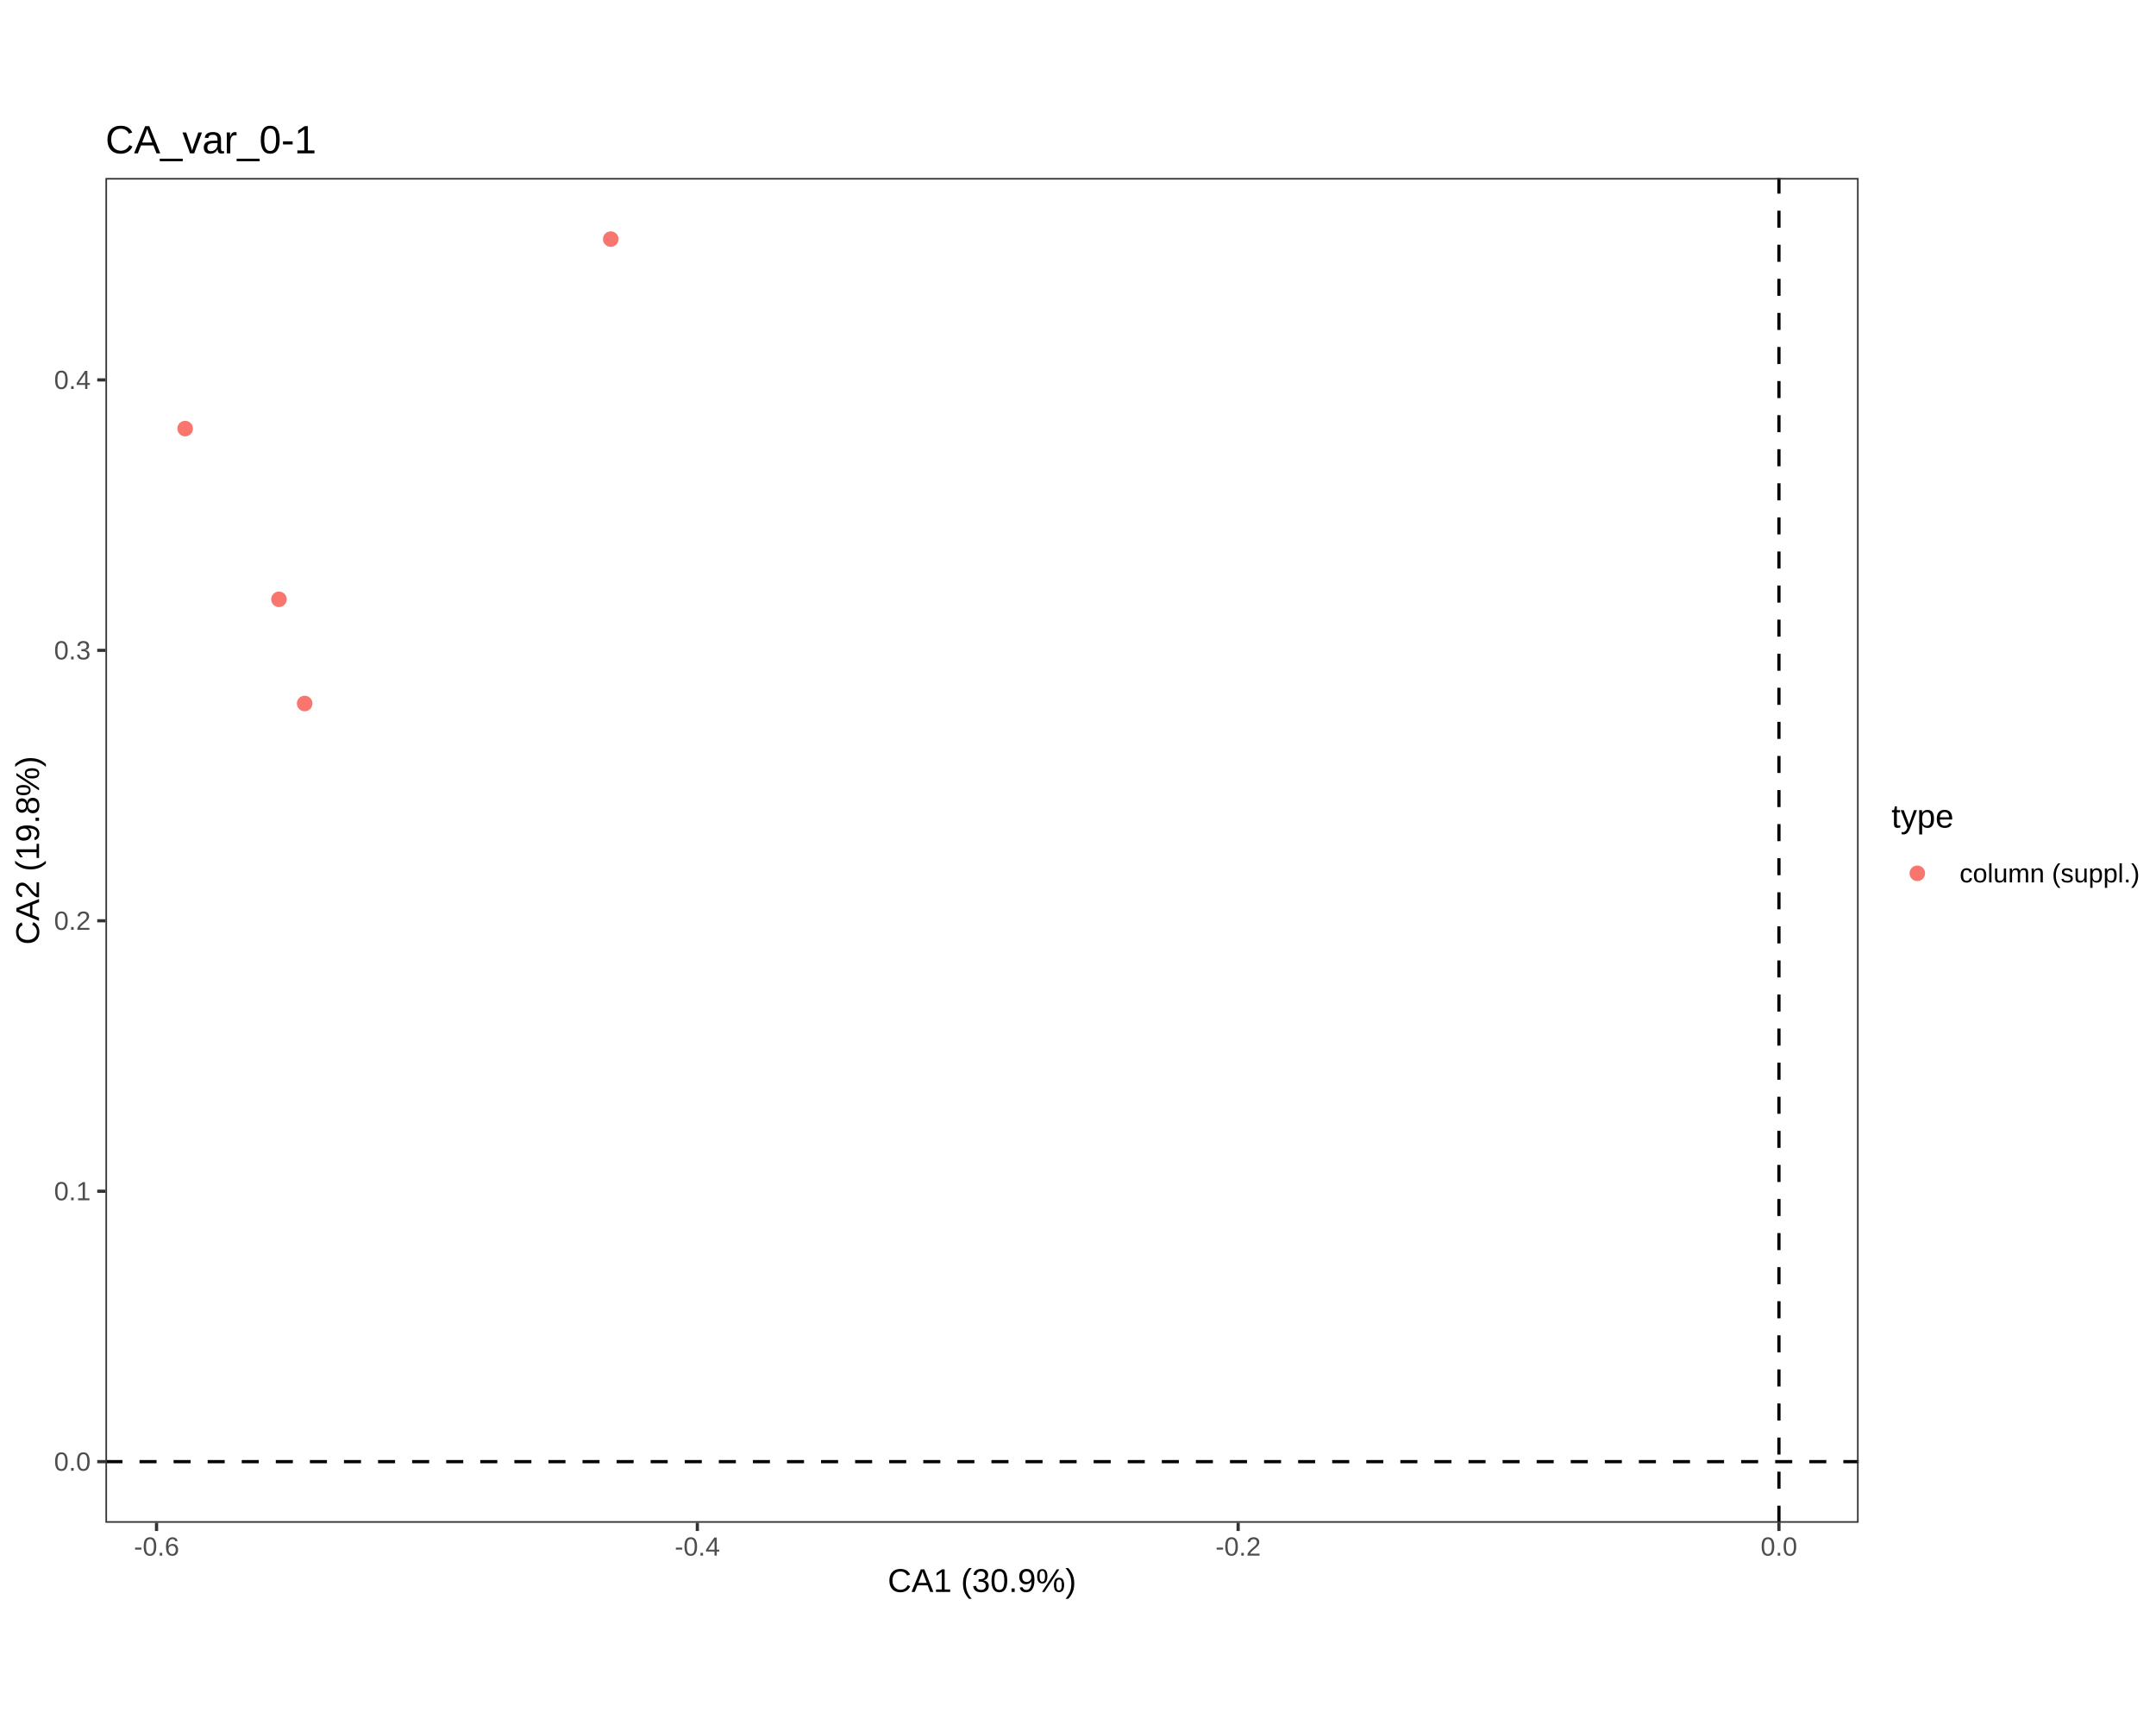
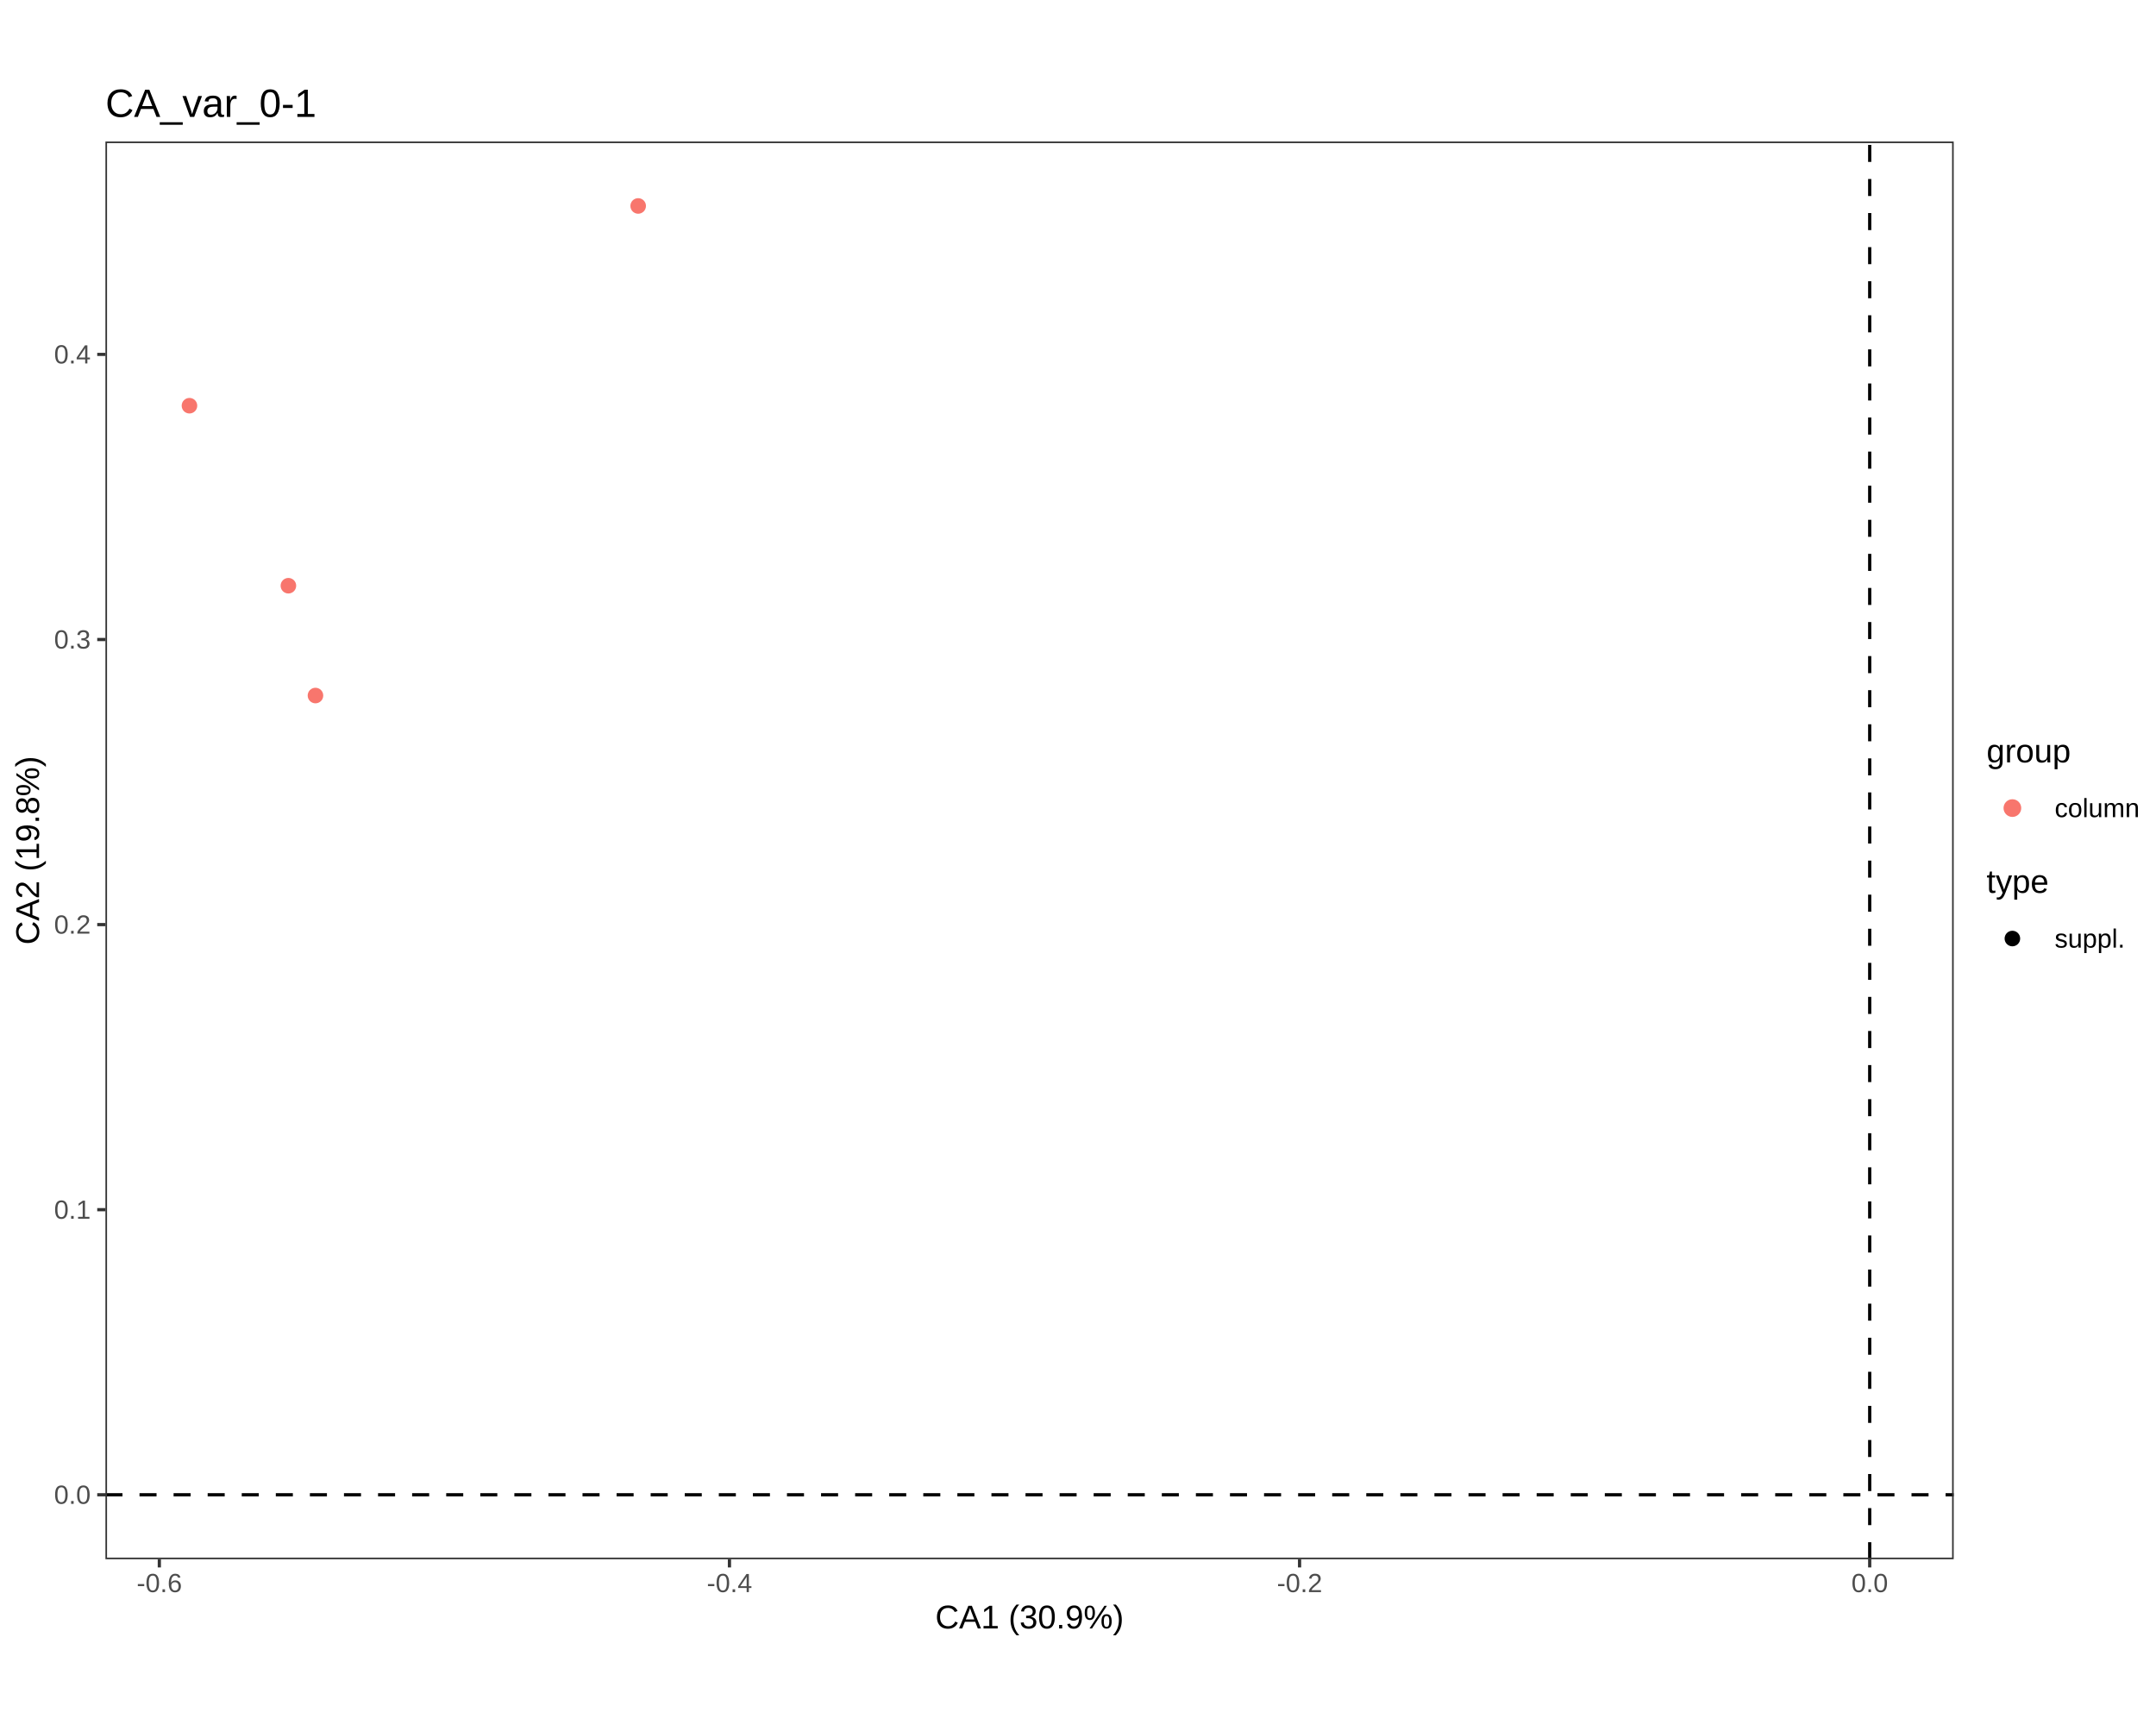
<svg xmlns="http://www.w3.org/2000/svg" viewBox="0 0 720.00 576.00">
  <defs>
    <style type="text/css">
    line, polyline, polygon, path, rect, circle {
      fill: none;
      stroke: #000000;
      stroke-linecap: round;
      stroke-linejoin: round;
      stroke-miterlimit: 10.00;
    }
  </style>
  </defs>
  <rect width="100%" height="100%" style="stroke: none; fill: #FFFFFF;" />
  <defs>
-     <clipPath id="cpMC4wMHw3MjAuMDB8NTM5LjM0fDM2LjY2">
-       <rect x="0.00" y="36.66" width="720.00" height="502.69" />
+     <clipPath id="cpMC4wMHw3MjAuMDB8NTUxLjUyfDI0LjQ4">
+       <rect x="0.00" y="24.48" width="720.00" height="527.04" />
    </clipPath>
  </defs>
-   <rect x="0.00" y="36.66" width="720.00" height="502.69" style="stroke-width: 1.07; stroke: #FFFFFF; fill: #FFFFFF;" clip-path="url(#cpMC4wMHw3MjAuMDB8NTM5LjM0fDM2LjY2)" />
+   <rect x="0.00" y="24.48" width="720.00" height="527.04" style="stroke-width: 1.07; stroke: #FFFFFF; fill: #FFFFFF;" clip-path="url(#cpMC4wMHw3MjAuMDB8NTUxLjUyfDI0LjQ4)" />
  <defs>
    <clipPath id="cpMC4wMHw3MjAuMDB8NTc2LjAwfDAuMDA=">
      <rect x="0.00" y="0.00" width="720.00" height="576.00" />
    </clipPath>
  </defs>
  <defs>
-     <clipPath id="cpMzUuMjF8NjIwLjY5fDUwOC40N3w1OS40Mw==">
-       <rect x="35.21" y="59.43" width="585.48" height="449.05" />
+     <clipPath id="cpMzUuMjF8NjUyLjQ0fDUyMC42NXw0Ny4yNQ==">
+       <rect x="35.21" y="47.25" width="617.23" height="473.40" />
    </clipPath>
  </defs>
-   <rect x="35.21" y="59.43" width="585.48" height="449.05" style="stroke-width: 1.07; stroke: none; fill: #FFFFFF;" clip-path="url(#cpMzUuMjF8NjIwLjY5fDUwOC40N3w1OS40Mw==)" />
-   <line x1="594.08" y1="508.47" x2="594.08" y2="59.43" style="stroke-width: 1.07; stroke-dasharray: 5.69,5.69; stroke-linecap: butt;" clip-path="url(#cpMzUuMjF8NjIwLjY5fDUwOC40N3w1OS40Mw==)" />
-   <line x1="35.21" y1="488.06" x2="620.69" y2="488.06" style="stroke-width: 1.07; stroke-dasharray: 5.69,5.69; stroke-linecap: butt;" clip-path="url(#cpMzUuMjF8NjIwLjY5fDUwOC40N3w1OS40Mw==)" />
-   <circle cx="101.74" cy="234.91" r="1.95pt" style="stroke-width: 0.71; stroke: none; fill: #F8766D;" clip-path="url(#cpMzUuMjF8NjIwLjY5fDUwOC40N3w1OS40Mw==)" />
-   <circle cx="93.16" cy="200.12" r="1.95pt" style="stroke-width: 0.71; stroke: none; fill: #F8766D;" clip-path="url(#cpMzUuMjF8NjIwLjY5fDUwOC40N3w1OS40Mw==)" />
-   <circle cx="203.96" cy="79.84" r="1.95pt" style="stroke-width: 0.71; stroke: none; fill: #F8766D;" clip-path="url(#cpMzUuMjF8NjIwLjY5fDUwOC40N3w1OS40Mw==)" />
-   <circle cx="61.83" cy="143.11" r="1.95pt" style="stroke-width: 0.71; stroke: none; fill: #F8766D;" clip-path="url(#cpMzUuMjF8NjIwLjY5fDUwOC40N3w1OS40Mw==)" />
-   <rect x="35.21" y="59.43" width="585.48" height="449.05" style="stroke-width: 1.07; stroke: #333333;" clip-path="url(#cpMzUuMjF8NjIwLjY5fDUwOC40N3w1OS40Mw==)" />
+   <rect x="35.21" y="47.25" width="617.23" height="473.40" style="stroke-width: 1.07; stroke: none; fill: #FFFFFF;" clip-path="url(#cpMzUuMjF8NjUyLjQ0fDUyMC42NXw0Ny4yNQ==)" />
+   <line x1="624.39" y1="520.65" x2="624.39" y2="47.25" style="stroke-width: 1.07; stroke-dasharray: 5.69,5.69; stroke-linecap: butt;" clip-path="url(#cpMzUuMjF8NjUyLjQ0fDUyMC42NXw0Ny4yNQ==)" />
+   <line x1="35.21" y1="499.13" x2="652.44" y2="499.13" style="stroke-width: 1.07; stroke-dasharray: 5.69,5.69; stroke-linecap: butt;" clip-path="url(#cpMzUuMjF8NjUyLjQ0fDUyMC42NXw0Ny4yNQ==)" />
+   <circle cx="105.35" cy="232.25" r="1.95pt" style="stroke-width: 0.71; stroke: none; fill: #F8766D;" clip-path="url(#cpMzUuMjF8NjUyLjQ0fDUyMC42NXw0Ny4yNQ==)" />
+   <circle cx="96.31" cy="195.58" r="1.95pt" style="stroke-width: 0.71; stroke: none; fill: #F8766D;" clip-path="url(#cpMzUuMjF8NjUyLjQ0fDUyMC42NXw0Ny4yNQ==)" />
+   <circle cx="213.12" cy="68.77" r="1.95pt" style="stroke-width: 0.71; stroke: none; fill: #F8766D;" clip-path="url(#cpMzUuMjF8NjUyLjQ0fDUyMC42NXw0Ny4yNQ==)" />
+   <circle cx="63.27" cy="135.47" r="1.95pt" style="stroke-width: 0.71; stroke: none; fill: #F8766D;" clip-path="url(#cpMzUuMjF8NjUyLjQ0fDUyMC42NXw0Ny4yNQ==)" />
+   <rect x="35.21" y="47.25" width="617.23" height="473.40" style="stroke-width: 1.07; stroke: #333333;" clip-path="url(#cpMzUuMjF8NjUyLjQ0fDUyMC42NXw0Ny4yNQ==)" />
  <defs>
    <clipPath id="cpMC4wMHw3MjAuMDB8NTc2LjAwfDAuMDA=">
      <rect x="0.00" y="0.00" width="720.00" height="576.00" />
    </clipPath>
  </defs>
  <g clip-path="url(#cpMC4wMHw3MjAuMDB8NTc2LjAwfDAuMDA=)">
-     <text x="18.06" y="491.09" style="font-size: 8.80px; fill: #4D4D4D; font-family: Liberation Sans;" textLength="12.22px" lengthAdjust="spacingAndGlyphs">0.0</text>
+     <text x="18.06" y="502.15" style="font-size: 8.80px; fill: #4D4D4D; font-family: Liberation Sans;" textLength="12.22px" lengthAdjust="spacingAndGlyphs">0.0</text>
  </g>
  <g clip-path="url(#cpMC4wMHw3MjAuMDB8NTc2LjAwfDAuMDA=)">
-     <text x="18.06" y="400.79" style="font-size: 8.80px; fill: #4D4D4D; font-family: Liberation Sans;" textLength="12.22px" lengthAdjust="spacingAndGlyphs">0.1</text>
+     <text x="18.06" y="406.96" style="font-size: 8.80px; fill: #4D4D4D; font-family: Liberation Sans;" textLength="12.22px" lengthAdjust="spacingAndGlyphs">0.1</text>
  </g>
  <g clip-path="url(#cpMC4wMHw3MjAuMDB8NTc2LjAwfDAuMDA=)">
-     <text x="18.06" y="310.49" style="font-size: 8.80px; fill: #4D4D4D; font-family: Liberation Sans;" textLength="12.22px" lengthAdjust="spacingAndGlyphs">0.2</text>
+     <text x="18.06" y="311.76" style="font-size: 8.80px; fill: #4D4D4D; font-family: Liberation Sans;" textLength="12.22px" lengthAdjust="spacingAndGlyphs">0.2</text>
  </g>
  <g clip-path="url(#cpMC4wMHw3MjAuMDB8NTc2LjAwfDAuMDA=)">
-     <text x="18.06" y="220.19" style="font-size: 8.80px; fill: #4D4D4D; font-family: Liberation Sans;" textLength="12.22px" lengthAdjust="spacingAndGlyphs">0.3</text>
+     <text x="18.06" y="216.56" style="font-size: 8.80px; fill: #4D4D4D; font-family: Liberation Sans;" textLength="12.22px" lengthAdjust="spacingAndGlyphs">0.3</text>
  </g>
  <g clip-path="url(#cpMC4wMHw3MjAuMDB8NTc2LjAwfDAuMDA=)">
-     <text x="18.06" y="129.89" style="font-size: 8.80px; fill: #4D4D4D; font-family: Liberation Sans;" textLength="12.22px" lengthAdjust="spacingAndGlyphs">0.4</text>
+     <text x="18.06" y="121.37" style="font-size: 8.80px; fill: #4D4D4D; font-family: Liberation Sans;" textLength="12.22px" lengthAdjust="spacingAndGlyphs">0.4</text>
  </g>
-   <polyline points="32.47,488.06 35.21,488.06 " style="stroke-width: 1.07; stroke: #333333; stroke-linecap: butt;" clip-path="url(#cpMC4wMHw3MjAuMDB8NTc2LjAwfDAuMDA=)" />
-   <polyline points="32.47,397.76 35.21,397.76 " style="stroke-width: 1.07; stroke: #333333; stroke-linecap: butt;" clip-path="url(#cpMC4wMHw3MjAuMDB8NTc2LjAwfDAuMDA=)" />
-   <polyline points="32.47,307.46 35.21,307.46 " style="stroke-width: 1.07; stroke: #333333; stroke-linecap: butt;" clip-path="url(#cpMC4wMHw3MjAuMDB8NTc2LjAwfDAuMDA=)" />
-   <polyline points="32.47,217.16 35.21,217.16 " style="stroke-width: 1.07; stroke: #333333; stroke-linecap: butt;" clip-path="url(#cpMC4wMHw3MjAuMDB8NTc2LjAwfDAuMDA=)" />
-   <polyline points="32.47,126.86 35.21,126.86 " style="stroke-width: 1.07; stroke: #333333; stroke-linecap: butt;" clip-path="url(#cpMC4wMHw3MjAuMDB8NTc2LjAwfDAuMDA=)" />
-   <polyline points="52.28,511.21 52.28,508.47 " style="stroke-width: 1.07; stroke: #333333; stroke-linecap: butt;" clip-path="url(#cpMC4wMHw3MjAuMDB8NTc2LjAwfDAuMDA=)" />
-   <polyline points="232.88,511.21 232.88,508.47 " style="stroke-width: 1.07; stroke: #333333; stroke-linecap: butt;" clip-path="url(#cpMC4wMHw3MjAuMDB8NTc2LjAwfDAuMDA=)" />
-   <polyline points="413.48,511.21 413.48,508.47 " style="stroke-width: 1.07; stroke: #333333; stroke-linecap: butt;" clip-path="url(#cpMC4wMHw3MjAuMDB8NTc2LjAwfDAuMDA=)" />
-   <polyline points="594.08,511.21 594.08,508.47 " style="stroke-width: 1.07; stroke: #333333; stroke-linecap: butt;" clip-path="url(#cpMC4wMHw3MjAuMDB8NTc2LjAwfDAuMDA=)" />
+   <polyline points="32.47,499.13 35.21,499.13 " style="stroke-width: 1.07; stroke: #333333; stroke-linecap: butt;" clip-path="url(#cpMC4wMHw3MjAuMDB8NTc2LjAwfDAuMDA=)" />
+   <polyline points="32.47,403.93 35.21,403.93 " style="stroke-width: 1.07; stroke: #333333; stroke-linecap: butt;" clip-path="url(#cpMC4wMHw3MjAuMDB8NTc2LjAwfDAuMDA=)" />
+   <polyline points="32.47,308.74 35.21,308.74 " style="stroke-width: 1.07; stroke: #333333; stroke-linecap: butt;" clip-path="url(#cpMC4wMHw3MjAuMDB8NTc2LjAwfDAuMDA=)" />
+   <polyline points="32.47,213.54 35.21,213.54 " style="stroke-width: 1.07; stroke: #333333; stroke-linecap: butt;" clip-path="url(#cpMC4wMHw3MjAuMDB8NTc2LjAwfDAuMDA=)" />
+   <polyline points="32.47,118.34 35.21,118.34 " style="stroke-width: 1.07; stroke: #333333; stroke-linecap: butt;" clip-path="url(#cpMC4wMHw3MjAuMDB8NTc2LjAwfDAuMDA=)" />
+   <polyline points="53.21,523.39 53.21,520.65 " style="stroke-width: 1.07; stroke: #333333; stroke-linecap: butt;" clip-path="url(#cpMC4wMHw3MjAuMDB8NTc2LjAwfDAuMDA=)" />
+   <polyline points="243.60,523.39 243.60,520.65 " style="stroke-width: 1.07; stroke: #333333; stroke-linecap: butt;" clip-path="url(#cpMC4wMHw3MjAuMDB8NTc2LjAwfDAuMDA=)" />
+   <polyline points="433.99,523.39 433.99,520.65 " style="stroke-width: 1.07; stroke: #333333; stroke-linecap: butt;" clip-path="url(#cpMC4wMHw3MjAuMDB8NTc2LjAwfDAuMDA=)" />
+   <polyline points="624.39,523.39 624.39,520.65 " style="stroke-width: 1.07; stroke: #333333; stroke-linecap: butt;" clip-path="url(#cpMC4wMHw3MjAuMDB8NTc2LjAwfDAuMDA=)" />
  <g clip-path="url(#cpMC4wMHw3MjAuMDB8NTc2LjAwfDAuMDA=)">
-     <text x="44.71" y="519.45" style="font-size: 8.80px; fill: #4D4D4D; font-family: Liberation Sans;" textLength="15.14px" lengthAdjust="spacingAndGlyphs">-0.6</text>
+     <text x="45.64" y="531.63" style="font-size: 8.80px; fill: #4D4D4D; font-family: Liberation Sans;" textLength="15.14px" lengthAdjust="spacingAndGlyphs">-0.6</text>
  </g>
  <g clip-path="url(#cpMC4wMHw3MjAuMDB8NTc2LjAwfDAuMDA=)">
-     <text x="225.31" y="519.45" style="font-size: 8.80px; fill: #4D4D4D; font-family: Liberation Sans;" textLength="15.14px" lengthAdjust="spacingAndGlyphs">-0.4</text>
+     <text x="236.03" y="531.63" style="font-size: 8.80px; fill: #4D4D4D; font-family: Liberation Sans;" textLength="15.14px" lengthAdjust="spacingAndGlyphs">-0.4</text>
  </g>
  <g clip-path="url(#cpMC4wMHw3MjAuMDB8NTc2LjAwfDAuMDA=)">
-     <text x="405.91" y="519.45" style="font-size: 8.80px; fill: #4D4D4D; font-family: Liberation Sans;" textLength="15.14px" lengthAdjust="spacingAndGlyphs">-0.2</text>
+     <text x="426.42" y="531.63" style="font-size: 8.80px; fill: #4D4D4D; font-family: Liberation Sans;" textLength="15.14px" lengthAdjust="spacingAndGlyphs">-0.2</text>
  </g>
  <g clip-path="url(#cpMC4wMHw3MjAuMDB8NTc2LjAwfDAuMDA=)">
-     <text x="587.97" y="519.45" style="font-size: 8.80px; fill: #4D4D4D; font-family: Liberation Sans;" textLength="12.22px" lengthAdjust="spacingAndGlyphs">0.0</text>
+     <text x="618.28" y="531.63" style="font-size: 8.80px; fill: #4D4D4D; font-family: Liberation Sans;" textLength="12.22px" lengthAdjust="spacingAndGlyphs">0.0</text>
  </g>
  <g clip-path="url(#cpMC4wMHw3MjAuMDB8NTc2LjAwfDAuMDA=)">
-     <text x="296.45" y="531.58" style="font-size: 11.00px; font-family: Liberation Sans;" textLength="63.00px" lengthAdjust="spacingAndGlyphs">CA1 (30.9%)</text>
+     <text x="312.33" y="543.76" style="font-size: 11.00px; font-family: Liberation Sans;" textLength="63.00px" lengthAdjust="spacingAndGlyphs">CA1 (30.9%)</text>
  </g>
  <g clip-path="url(#cpMC4wMHw3MjAuMDB8NTc2LjAwfDAuMDA=)">
    <text transform="translate(13.04,315.45) rotate(-90)" style="font-size: 11.00px; font-family: Liberation Sans;" textLength="63.00px" lengthAdjust="spacingAndGlyphs">CA2 (19.8%)</text>
  </g>
-   <rect x="631.65" y="267.65" width="82.87" height="32.60" style="stroke-width: 1.07; stroke: none; fill: #FFFFFF;" clip-path="url(#cpMC4wMHw3MjAuMDB8NTc2LjAwfDAuMDA=)" />
+   <rect x="663.40" y="245.87" width="51.12" height="32.60" style="stroke-width: 1.07; stroke: none; fill: #FFFFFF;" clip-path="url(#cpMC4wMHw3MjAuMDB8NTc2LjAwfDAuMDA=)" />
  <g clip-path="url(#cpMC4wMHw3MjAuMDB8NTc2LjAwfDAuMDA=)">
-     <text x="631.65" y="276.35" style="font-size: 11.00px; font-family: Liberation Sans;" textLength="20.81px" lengthAdjust="spacingAndGlyphs">type</text>
+     <text x="663.40" y="254.57" style="font-size: 11.00px; font-family: Liberation Sans;" textLength="28.16px" lengthAdjust="spacingAndGlyphs">group</text>
  </g>
-   <rect x="631.65" y="282.97" width="17.28" height="17.28" style="stroke-width: 1.07; stroke: none; fill: #FFFFFF;" clip-path="url(#cpMC4wMHw3MjAuMDB8NTc2LjAwfDAuMDA=)" />
-   <circle cx="640.29" cy="291.61" r="1.95pt" style="stroke-width: 0.71; stroke: none; fill: #F8766D;" clip-path="url(#cpMC4wMHw3MjAuMDB8NTc2LjAwfDAuMDA=)" />
+   <rect x="663.40" y="261.19" width="17.28" height="17.28" style="stroke-width: 1.07; stroke: none; fill: #FFFFFF;" clip-path="url(#cpMC4wMHw3MjAuMDB8NTc2LjAwfDAuMDA=)" />
+   <circle cx="672.04" cy="269.83" r="1.95pt" style="stroke-width: 0.71; stroke: #F8766D; fill: #F8766D;" clip-path="url(#cpMC4wMHw3MjAuMDB8NTc2LjAwfDAuMDA=)" />
  <g clip-path="url(#cpMC4wMHw3MjAuMDB8NTc2LjAwfDAuMDA=)">
-     <text x="654.41" y="294.64" style="font-size: 8.80px; font-family: Liberation Sans;" textLength="60.11px" lengthAdjust="spacingAndGlyphs">column (suppl.)</text>
+     <text x="686.16" y="272.85" style="font-size: 8.80px; font-family: Liberation Sans;" textLength="28.36px" lengthAdjust="spacingAndGlyphs">column</text>
+   </g>
+   <rect x="663.40" y="289.43" width="46.23" height="32.60" style="stroke-width: 1.07; stroke: none; fill: #FFFFFF;" clip-path="url(#cpMC4wMHw3MjAuMDB8NTc2LjAwfDAuMDA=)" />
+   <g clip-path="url(#cpMC4wMHw3MjAuMDB8NTc2LjAwfDAuMDA=)">
+     <text x="663.40" y="298.13" style="font-size: 11.00px; font-family: Liberation Sans;" textLength="20.81px" lengthAdjust="spacingAndGlyphs">type</text>
+   </g>
+   <rect x="663.40" y="304.75" width="17.28" height="17.28" style="stroke-width: 1.07; stroke: none; fill: #FFFFFF;" clip-path="url(#cpMC4wMHw3MjAuMDB8NTc2LjAwfDAuMDA=)" />
+   <circle cx="672.04" cy="313.39" r="1.95pt" style="stroke-width: 0.71; stroke: none; fill: #000000;" clip-path="url(#cpMC4wMHw3MjAuMDB8NTc2LjAwfDAuMDA=)" />
+   <g clip-path="url(#cpMC4wMHw3MjAuMDB8NTc2LjAwfDAuMDA=)">
+     <text x="686.16" y="316.42" style="font-size: 8.80px; font-family: Liberation Sans;" textLength="23.47px" lengthAdjust="spacingAndGlyphs">suppl.</text>
  </g>
  <g clip-path="url(#cpMC4wMHw3MjAuMDB8NTc2LjAwfDAuMDA=)">
-     <text x="35.21" y="51.21" style="font-size: 13.20px; font-family: Liberation Sans;" textLength="70.34px" lengthAdjust="spacingAndGlyphs">CA_var_0-1</text>
+     <text x="35.21" y="39.04" style="font-size: 13.20px; font-family: Liberation Sans;" textLength="70.34px" lengthAdjust="spacingAndGlyphs">CA_var_0-1</text>
  </g>
</svg>
